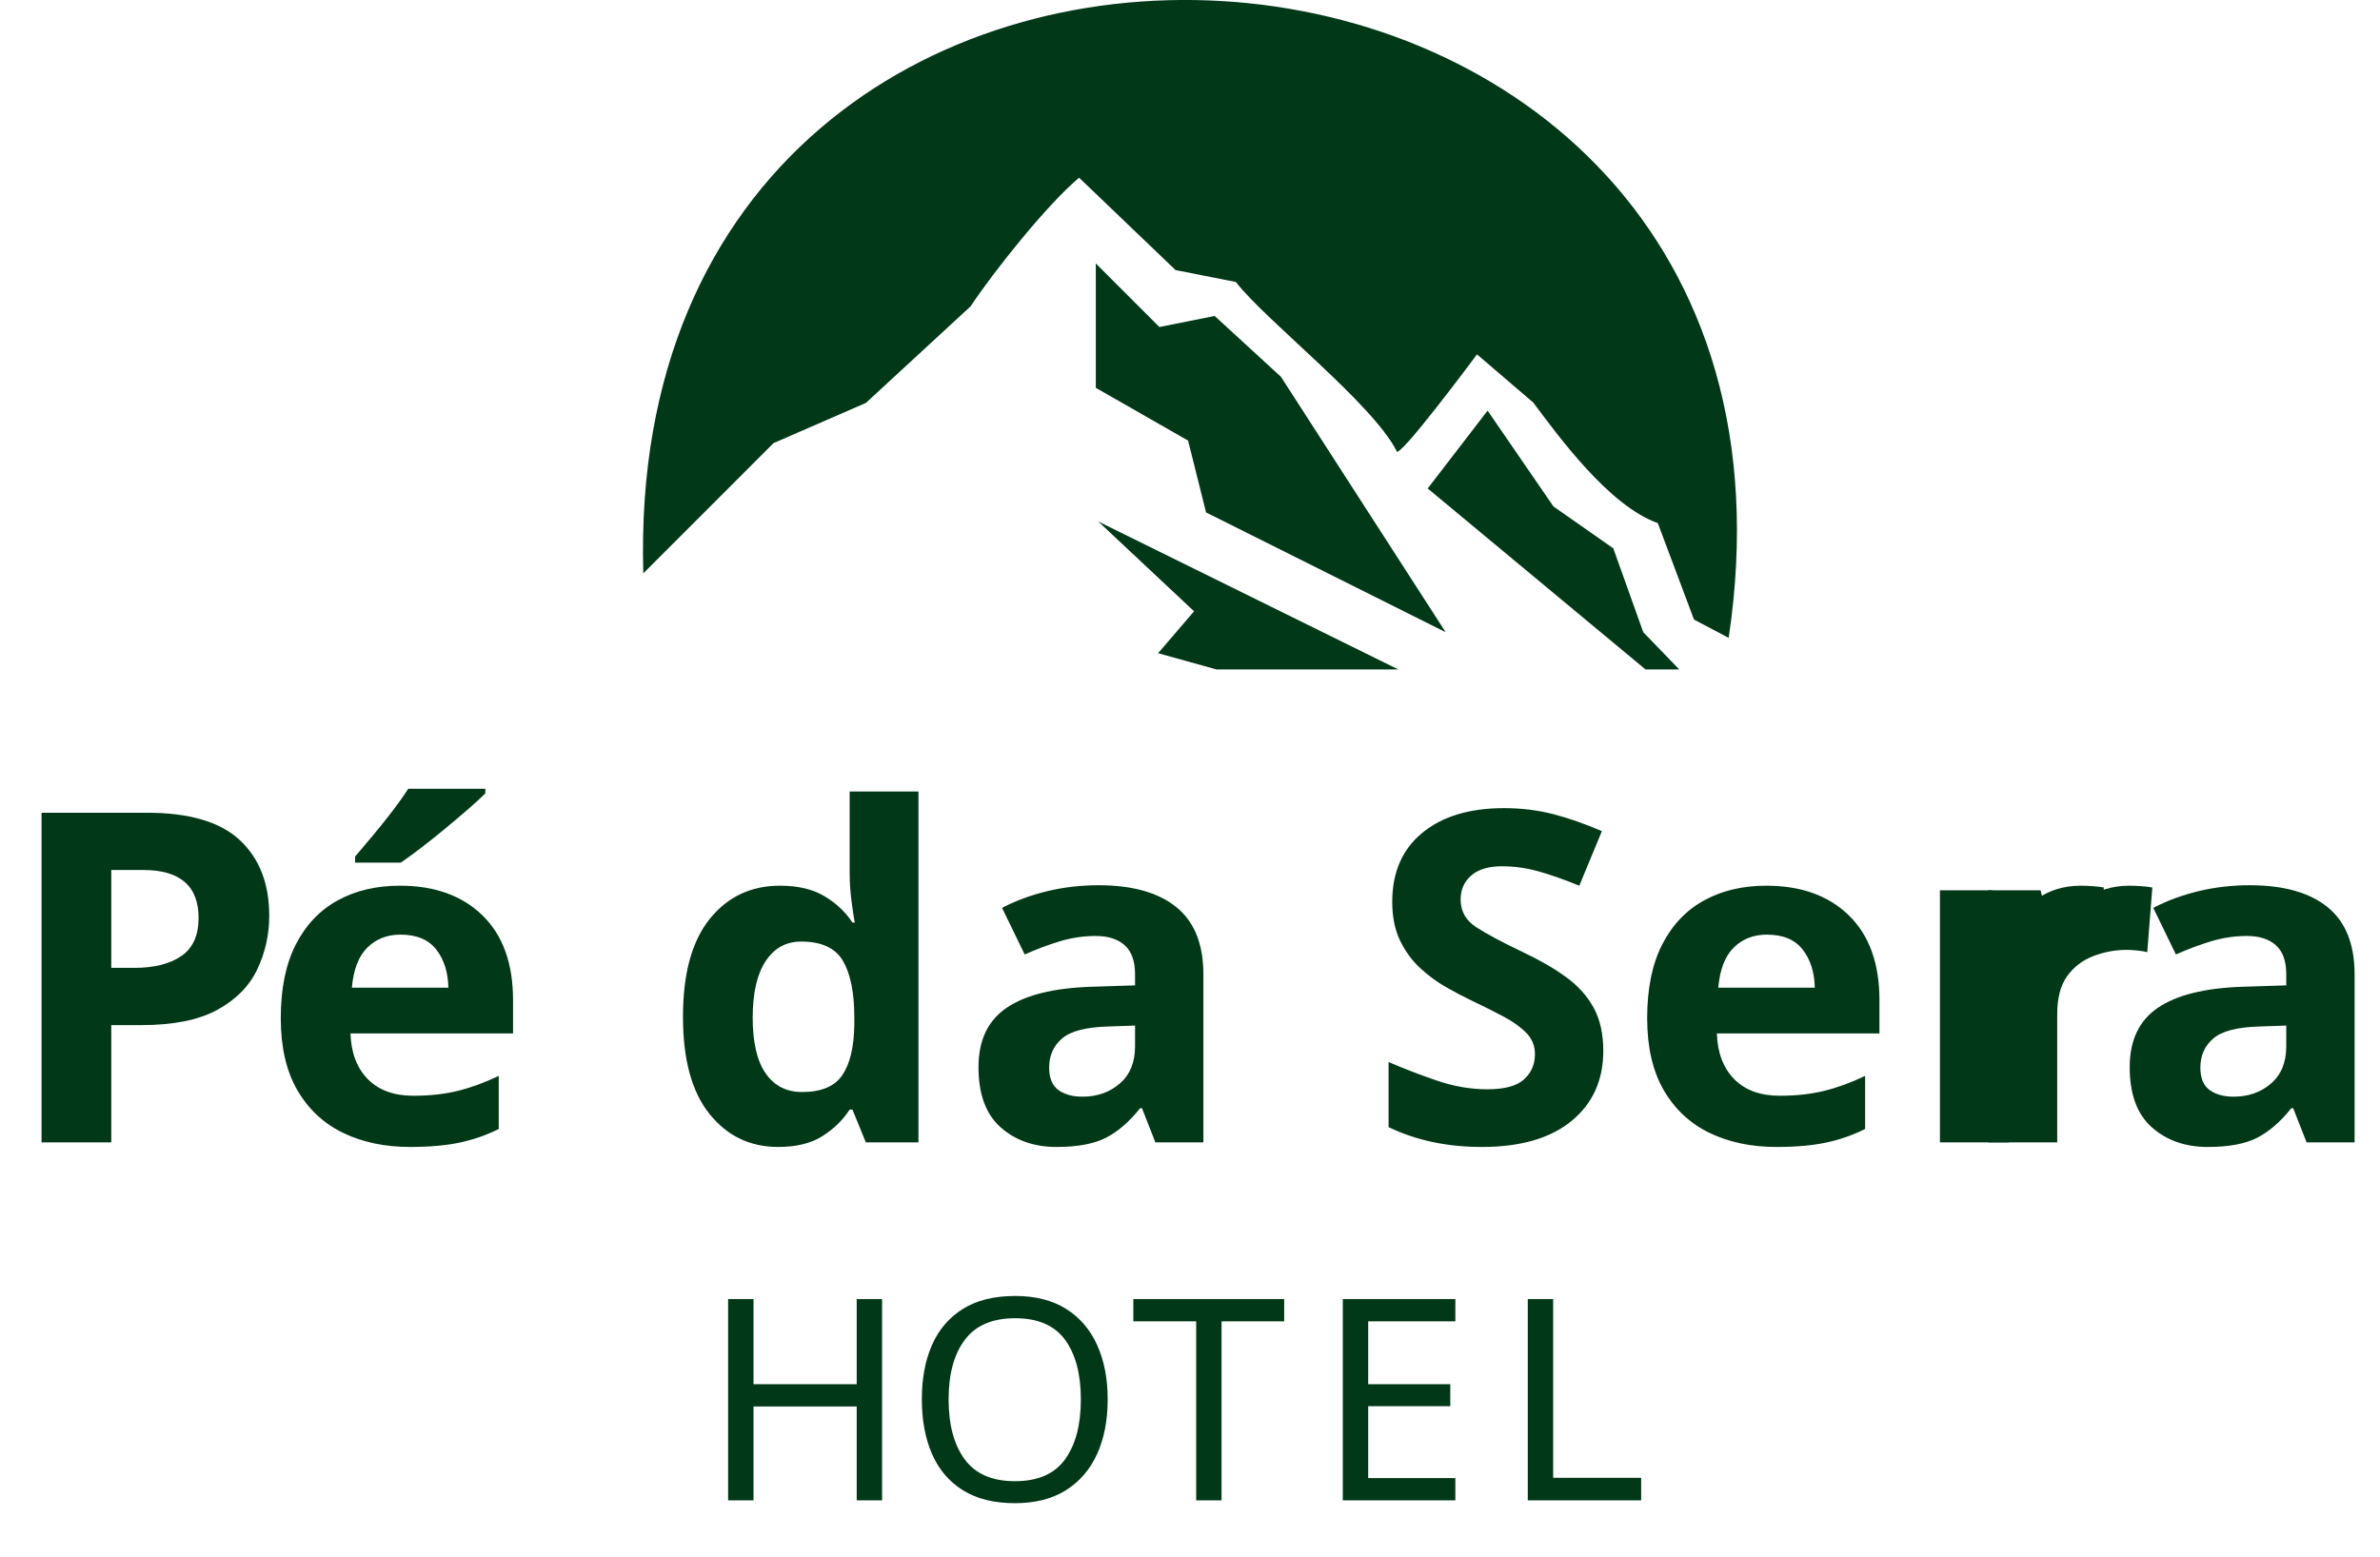
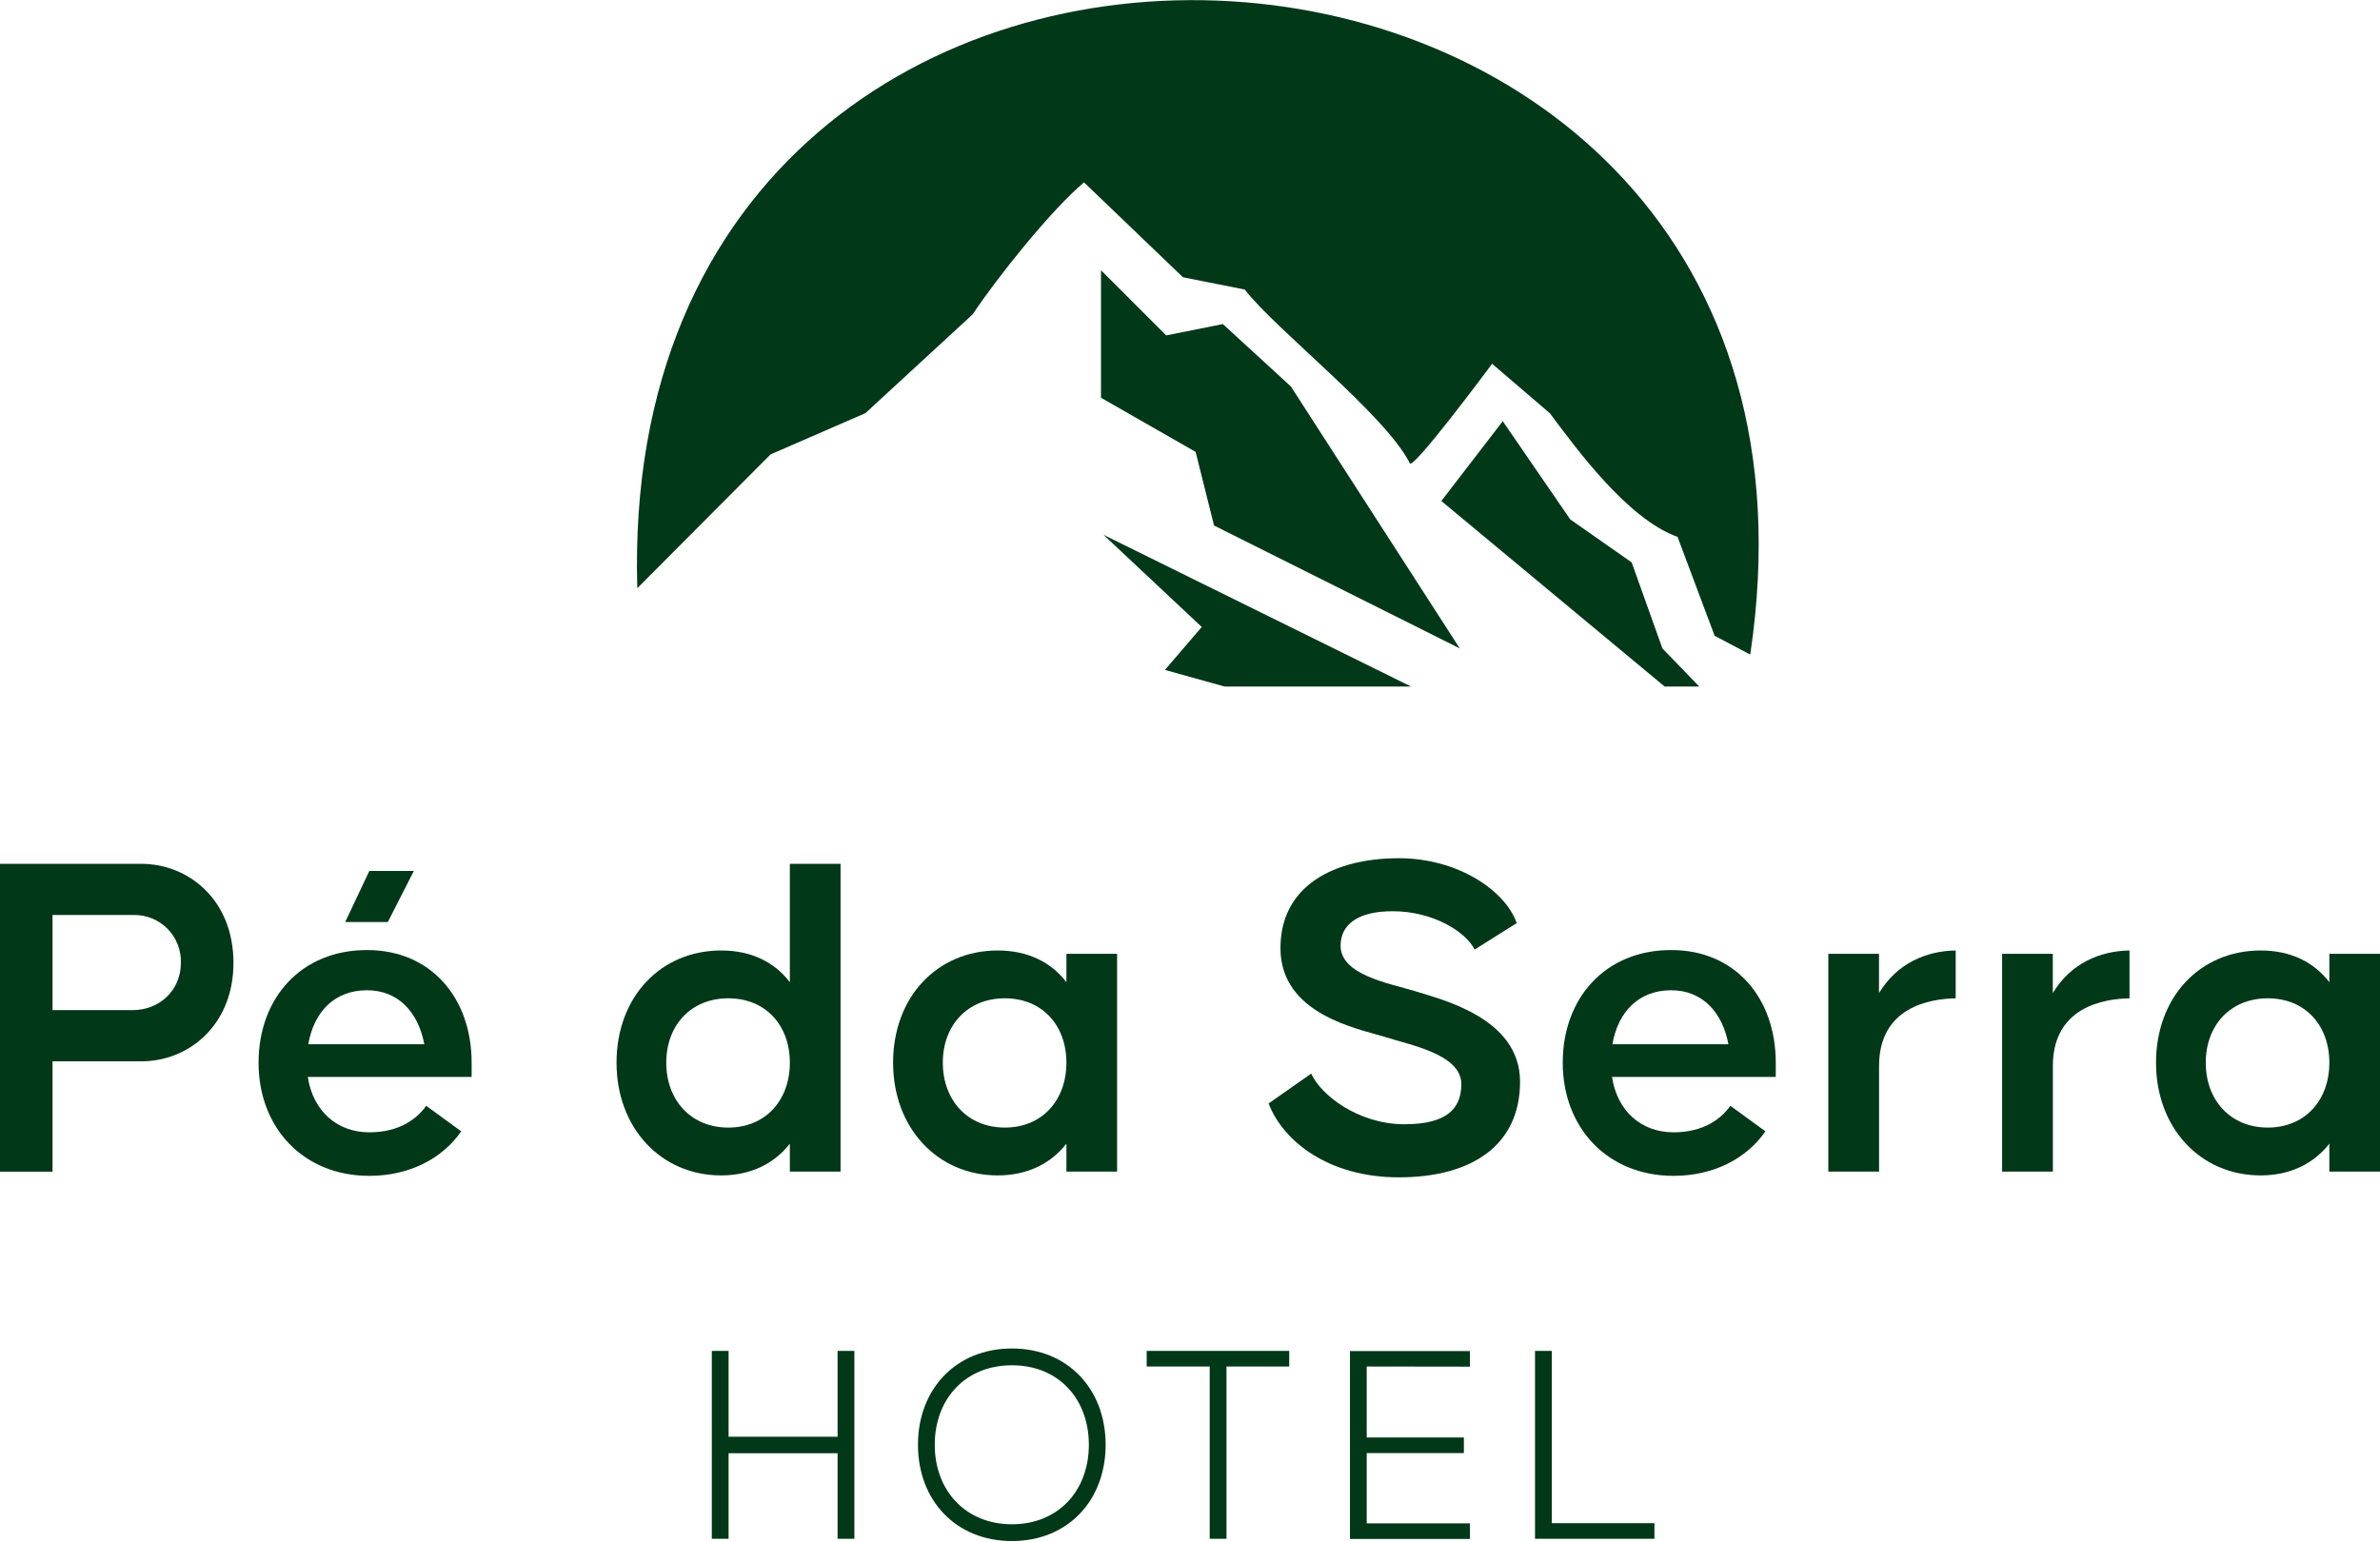
- <svg xmlns="http://www.w3.org/2000/svg" viewBox="0 0 800 523.43">
+ <svg xmlns="http://www.w3.org/2000/svg" viewBox="0 0 652.24 422.41">
  <defs>
-     <style>.cls-1,.cls-2,.cls-6{fill:#013818;}.cls-2{font-size:155.22px;font-family:Causten-SemiBold, Causten;font-weight:600;letter-spacing:-0.03em;}.cls-3{letter-spacing:0.01em;}.cls-4{letter-spacing:-0.01em;}.cls-5{letter-spacing:0.01em;}.cls-6{font-size:94.78px;font-family:Causten-Light, Causten;font-weight:300;letter-spacing:0.1em;}.cls-7{letter-spacing:0.05em;}.cls-8{letter-spacing:0.1em;}</style>
+     <style>.a{fill:#013818;}</style>
  </defs>
-   <g id="Layer_2" data-name="Layer 2">
-     <g id="Layer_1-2" data-name="Layer 1">
-       <path class="cls-1" d="M260,149l31.05-13.52L326.25,103c7.76-11.71,25.69-34.21,36.47-43.25l32.43,31.06,20.27,4c10.05,13,45.71,40.62,54,56.77,0,4,27.05-32.43,27.05-32.43l18.91,16.2c8.47,11.29,25.41,34.69,41.87,40.54l12.16,32.43,11.66,6.16C621.47-55.1,208.22-79.69,216.24,192.78Z" />
-       <polygon class="cls-1" points="401.37 205.54 389.28 219.63 408.87 225.08 469.99 225.08 369.16 175.34 401.37 205.54" />
-       <polygon class="cls-1" points="405.4 172.29 485.94 212.57 430.58 126.7 408.28 106.23 389.71 109.96 368.34 88.59 368.34 130.4 399.36 148.15 405.4 172.29" />
-       <polygon class="cls-1" points="552.36 212.57 542.28 184.37 522.16 170.28 500.03 138.07 479.9 164.24 553.1 225.08 564.45 225.08 552.36 212.57" />
-       <text class="cls-2" transform="translate(0 384.1)">P<tspan class="cls-3" x="87.39" y="0">é da Ser</tspan>
-         <tspan class="cls-4" x="656.27" y="0">r</tspan>
-         <tspan class="cls-5" x="709.35" y="0">a</tspan>
-       </text>
-       <text class="cls-6" transform="translate(235.56 504.47)">H<tspan class="cls-7" x="68.52" y="0">O</tspan>
-         <tspan class="cls-8" x="144.44" y="0">TEL</tspan>
-       </text>
-     </g>
-   </g>
+   <path class="a" d="M217.4,124.55l26-11.31,29.4-27.09c6.49-9.8,21.48-28.61,30.5-36.16l27.12,26,16.94,3.38c8.4,10.9,38.21,34,45.17,47.46,0,3.38,22.61-27.12,22.61-27.12l15.82,13.55c7.08,9.44,21.24,29,35,33.89l10.17,27.12,9.75,5.14c33.75-225.44-311.75-246-305-18.19Z" transform="translate(-6.23)" />
+   <polygon class="a" points="329.34 171.85 319.24 183.62 335.62 188.18 386.71 188.18 302.41 146.59 329.34 171.85" />
+   <polygon class="a" points="332.71 144.04 400.05 177.72 353.77 105.93 335.12 88.82 319.59 91.93 301.73 74.06 301.73 109.02 327.66 123.86 332.71 144.04" />
+   <polygon class="a" points="455.58 177.72 447.16 154.15 430.33 142.37 411.83 115.44 395 137.32 456.2 188.18 465.69 188.18 455.58 177.72" />
+   <path class="a" d="M70.21,263.9c0,17.26-12.46,27-25.18,27H20.63v30.24H6.23V236.77H45C57.75,236.77,70.21,246.51,70.21,263.9Zm-14.41,0a12.72,12.72,0,0,0-13-13.11H20.63v26.08H42.57C49.83,276.87,55.8,271.55,55.8,263.9Z" transform="translate(-6.23)" />
+   <path class="a" d="M135.48,291.28v3.89H90.58c1.43,9.35,8,15.19,16.87,15.19,8.31,0,13.11-3.77,15.58-7.27l9.6,7c-5.19,7.52-14.28,12.2-25.18,12.2-18.17,0-30.36-13.24-30.36-31s11.68-30.89,29.71-30.89C124.32,260.39,135.48,273.5,135.48,291.28Zm-44.77-5.06h31.8c-1.56-8.44-6.88-14.8-15.71-14.8S92.27,277.26,90.71,286.22Zm28.94-47.5-7.14,14H100.83l6.62-14Z" transform="translate(-6.23)" />
+   <path class="a" d="M236.58,236.77v84.36H222.69v-7.66c-4.15,5.32-10.51,8.7-18.81,8.7-16.62,0-28.69-13.11-28.69-30.89,0-18,12.07-30.76,28.69-30.76,8.3,0,14.66,3.25,18.81,8.7V236.77Zm-13.89,54.51c0-10.25-6.62-17.65-16.87-17.65s-17,7.4-17,17.65,6.75,17.78,17,17.78S222.69,301.53,222.69,291.28Z" transform="translate(-6.23)" />
+   <path class="a" d="M312.37,261.43v59.7H298.48v-7.66c-4.15,5.32-10.51,8.7-18.82,8.7-16.61,0-28.68-13.11-28.68-30.89,0-18,12.07-30.76,28.68-30.76,8.31,0,14.67,3.25,18.82,8.7v-7.79Zm-13.89,29.85c0-10.25-6.62-17.65-16.87-17.65s-17,7.4-17,17.65,6.75,17.78,17,17.78S298.48,301.53,298.48,291.28Z" transform="translate(-6.23)" />
+   <path class="a" d="M365.57,294.26c2.6,5.84,12.85,13.89,25.57,13.89,11.55,0,15.57-4.28,15.57-11,0-8.31-14.4-10.77-21.15-13-7.14-2.2-28.42-6.1-28.42-24.27,0-17.26,14.92-24.65,32.44-24.65,16,0,29.07,8.69,32.32,17.78l-11.56,7.26c-2.33-4.8-11.29-10.51-22.45-10.51-9.34,0-14.27,3.5-14.27,9.47,0,8,13.23,10.26,20.5,12.46,6.75,2.21,28.68,7.14,28.68,24.79,0,17.26-13,26.22-33.22,26.22-19.08,0-31.66-9.74-35.69-20.25Z" transform="translate(-6.23)" />
+   <path class="a" d="M492.88,291.28v3.89H448c1.42,9.35,8,15.19,16.87,15.19,8.3,0,13.11-3.77,15.57-7.27l9.6,7c-5.19,7.52-14.27,12.2-25.17,12.2-18.17,0-30.37-13.24-30.37-31s11.68-30.89,29.72-30.89C481.72,260.39,492.88,273.5,492.88,291.28Zm-44.77-5.06H479.9c-1.55-8.44-6.88-14.8-15.7-14.8S449.66,277.26,448.11,286.22Z" transform="translate(-6.23)" />
+   <path class="a" d="M542.19,260.52v13.11c-7,.13-21,2.34-21,18.56v28.94H507.28v-59.7h13.89V272.2C526.1,264,534.15,260.65,542.19,260.52Z" transform="translate(-6.23)" />
+   <path class="a" d="M589.82,260.52v13.11c-7,.13-21,2.34-21,18.56v28.94H554.91v-59.7H568.8V272.2C573.73,264,581.77,260.65,589.82,260.52Z" transform="translate(-6.23)" />
+   <path class="a" d="M658.47,261.43v59.7H644.59v-7.66c-4.16,5.32-10.52,8.7-18.82,8.7-16.61,0-28.68-13.11-28.68-30.89,0-18,12.07-30.76,28.68-30.76,8.3,0,14.66,3.25,18.82,8.7v-7.79Zm-13.88,29.85c0-10.25-6.62-17.65-16.87-17.65s-17,7.4-17,17.65,6.75,17.78,17,17.78S644.59,301.53,644.59,291.28Z" transform="translate(-6.23)" />
+   <path class="a" d="M240.37,370.27v51.5h-4.6V398.32H205.9v23.45h-4.6v-51.5h4.6V393.8h29.87V370.27Z" transform="translate(-6.23)" />
+   <path class="a" d="M257.8,396c0-15.29,10.46-26.39,25.75-26.39s25.68,11.1,25.68,26.39-10.38,26.39-25.68,26.39S257.8,411.31,257.8,396Zm46.83,0c0-12.6-8.32-21.79-21.08-21.79S262.4,383.42,262.4,396s8.47,21.79,21.15,21.79S304.63,408.62,304.63,396Z" transform="translate(-6.23)" />
+   <path class="a" d="M359.54,374.55H342.35v47.22h-4.6V374.55H320.48v-4.28h39.06Z" transform="translate(-6.23)" />
+   <path class="a" d="M380.78,374.55V394h26.63v4.28H380.78v19.25h28.29v4.28H376.19v-51.5h32.88v4.28Z" transform="translate(-6.23)" />
+   <path class="a" d="M459.63,417.49v4.28H426.9v-51.5h4.6v47.22Z" transform="translate(-6.23)" />
</svg>
